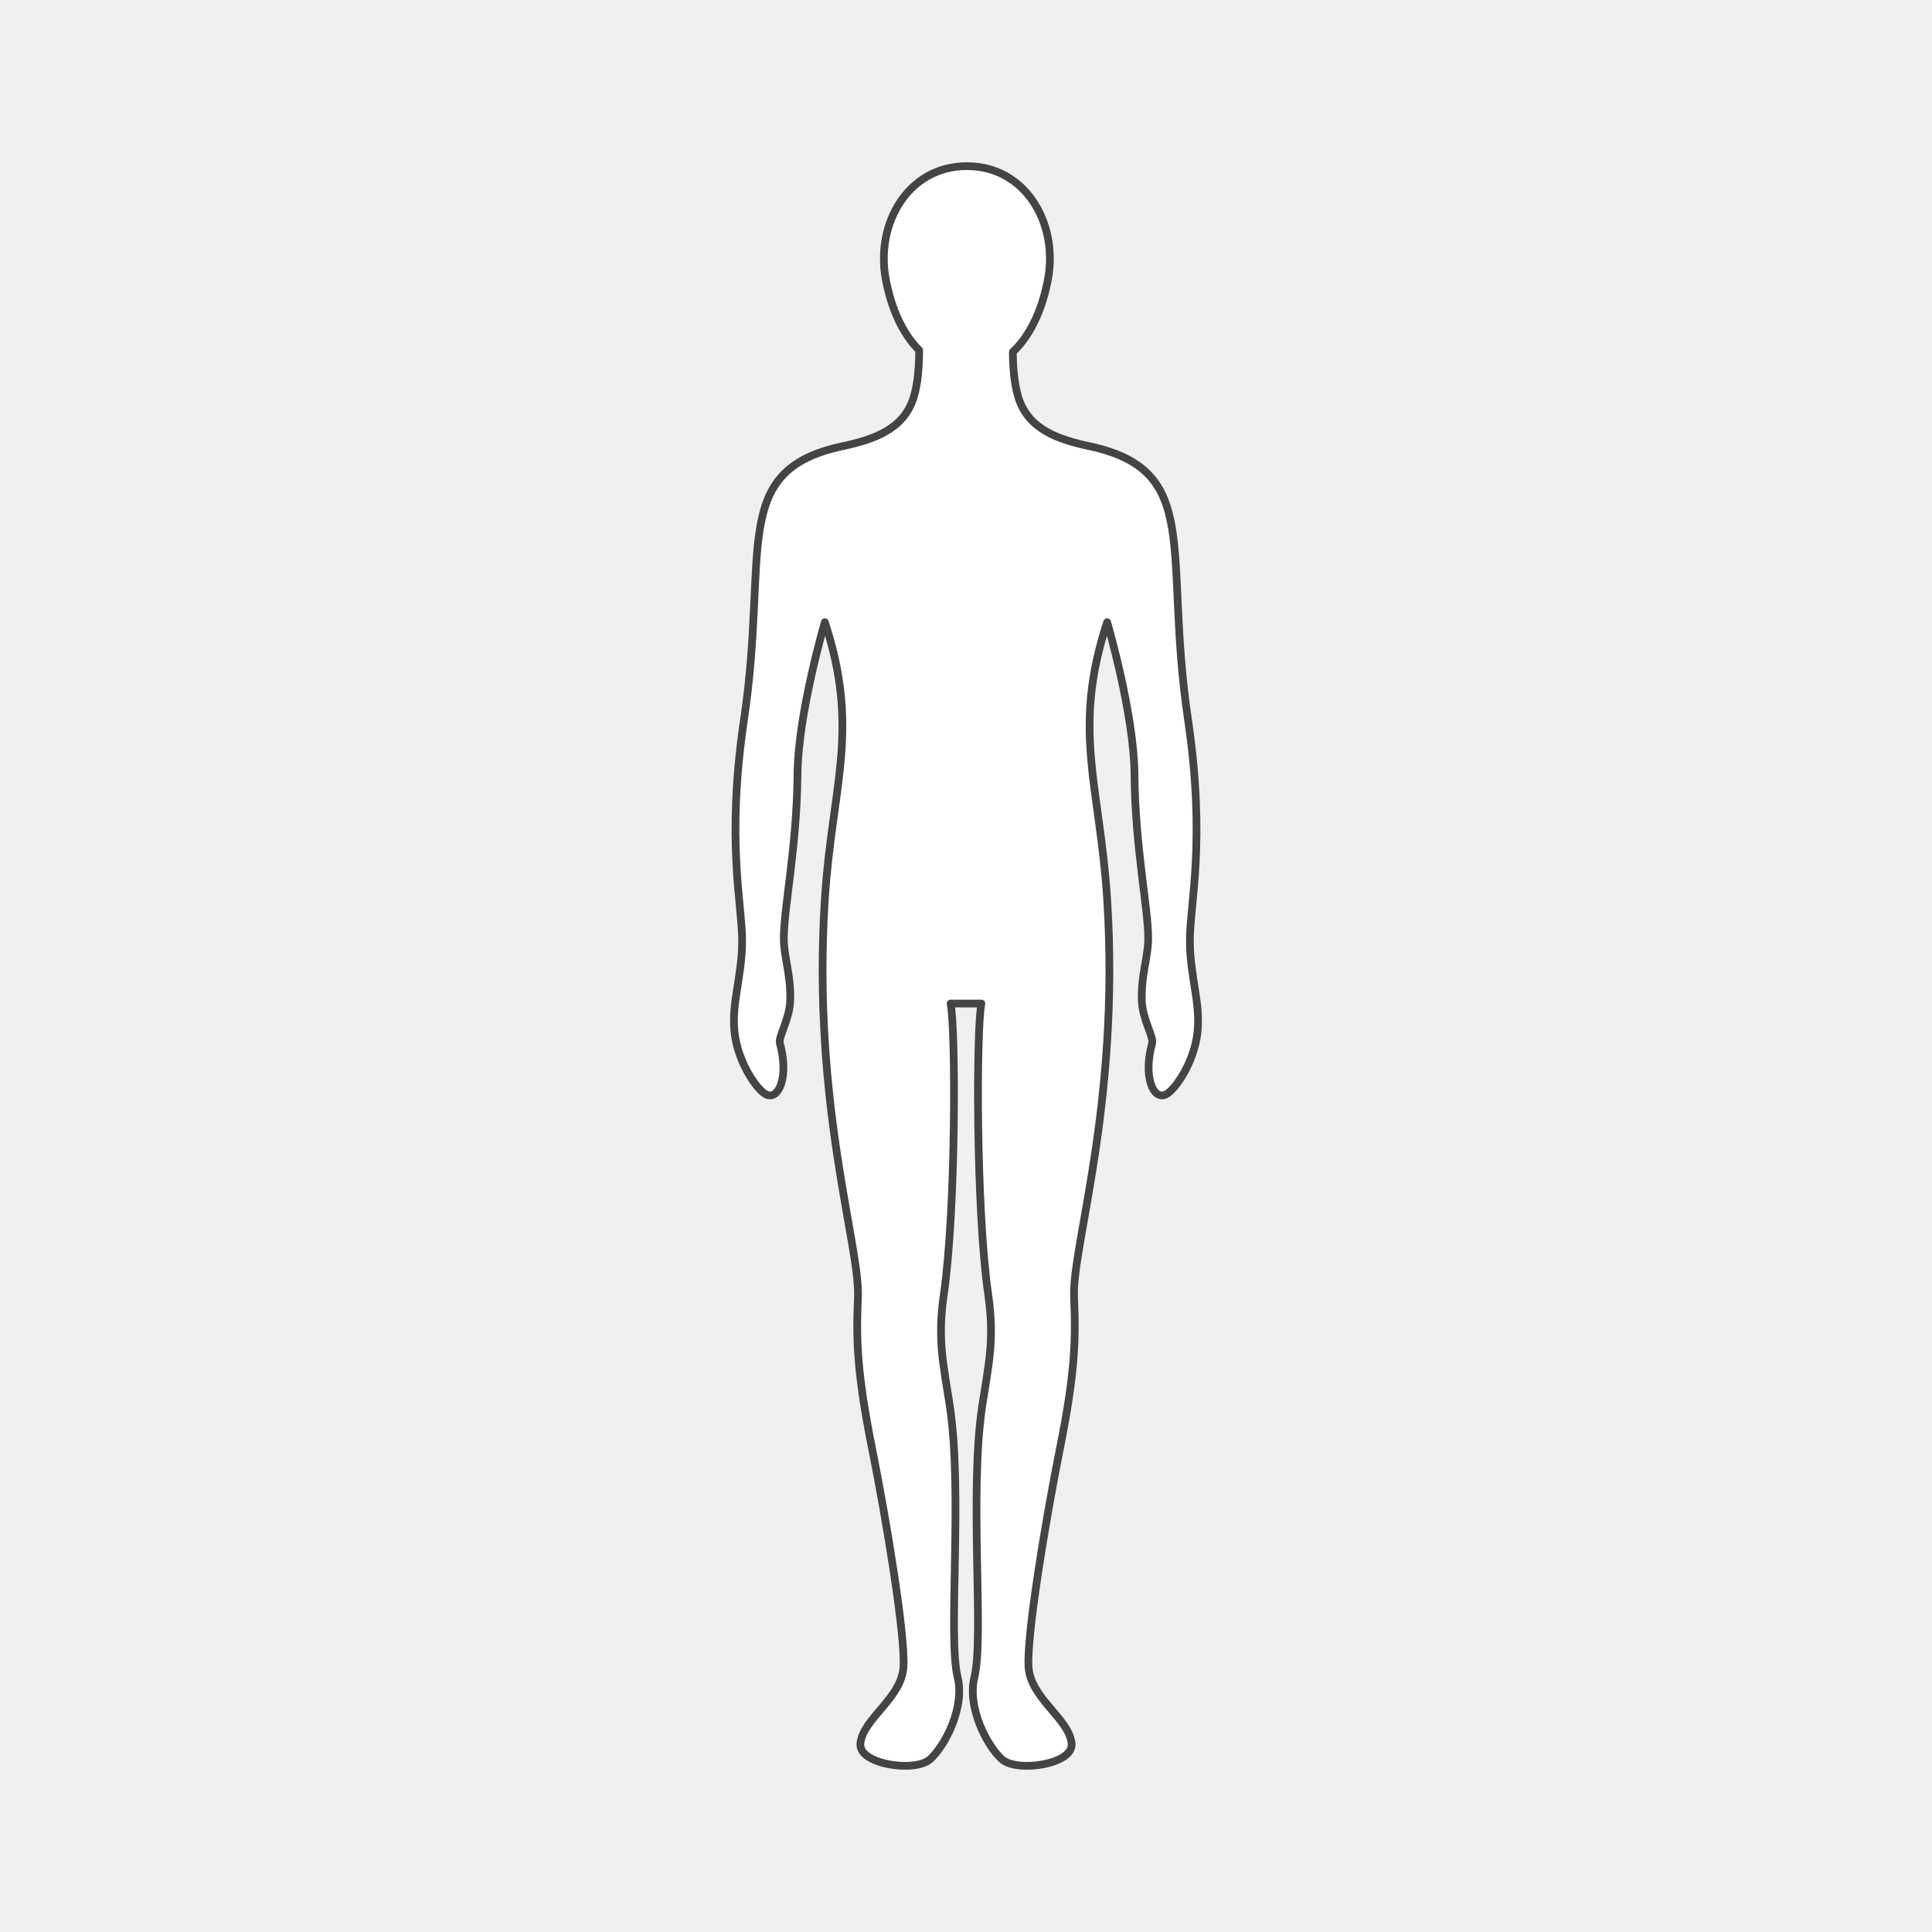
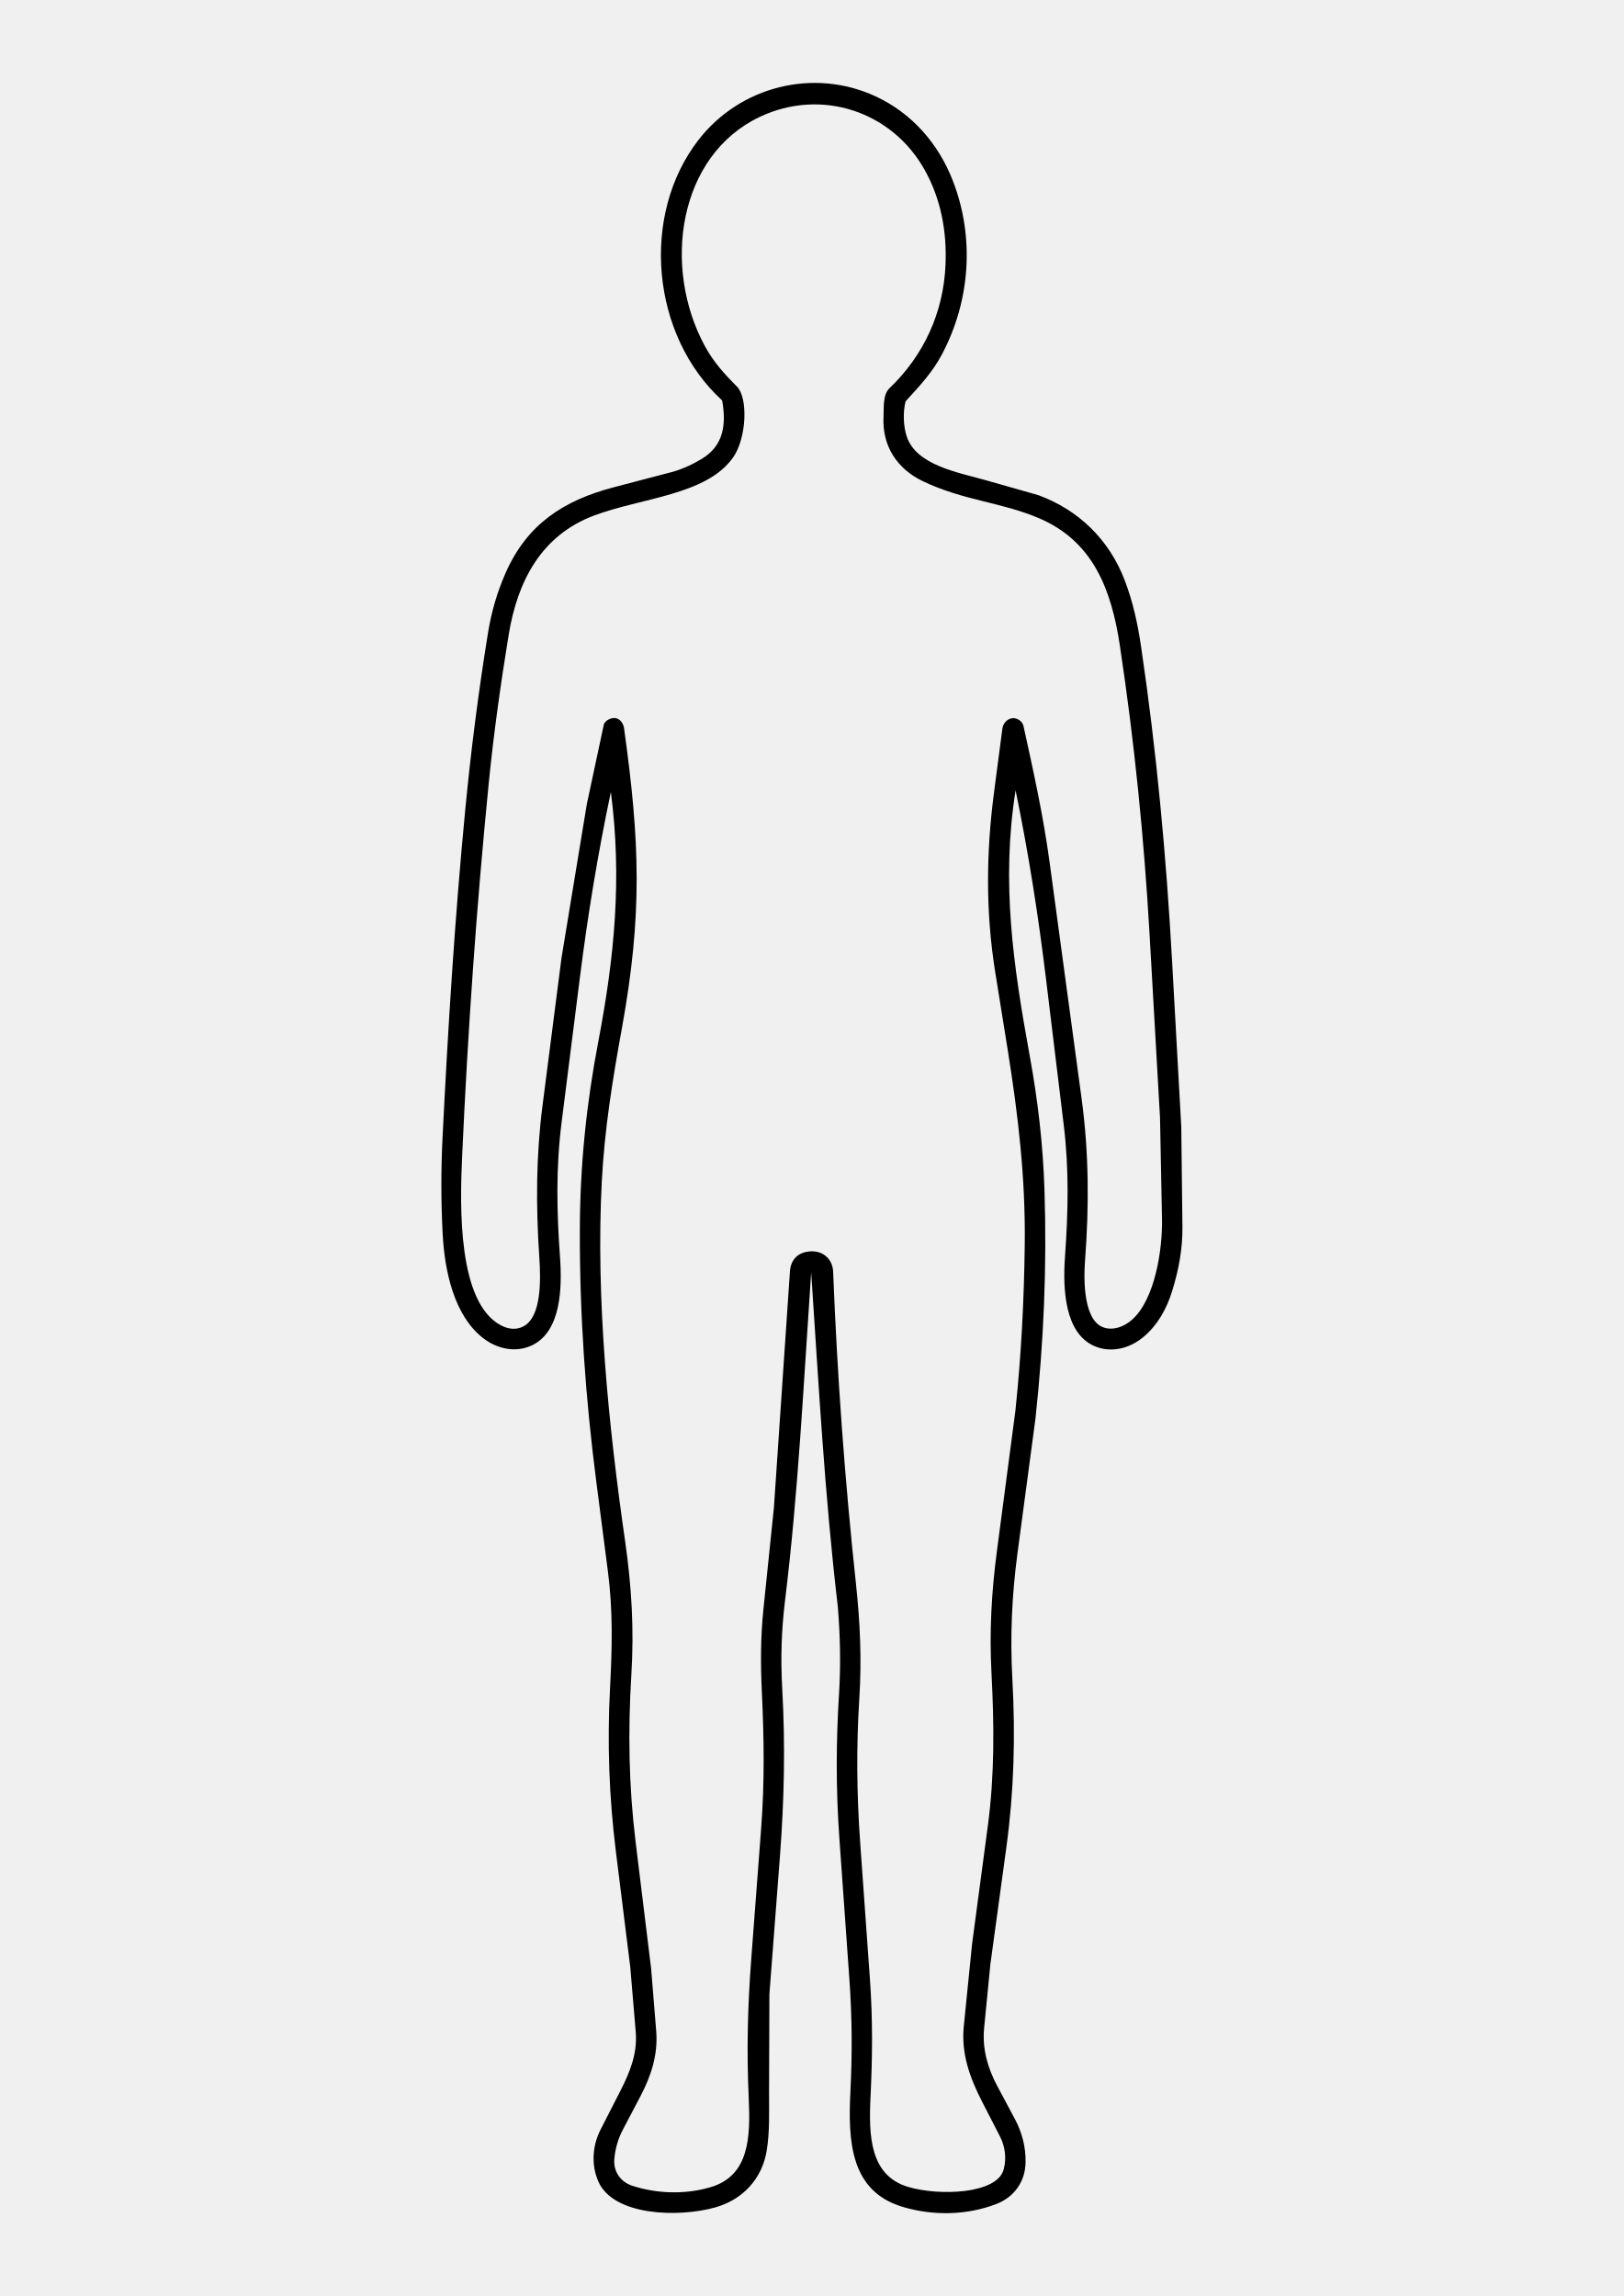
- <svg xmlns="http://www.w3.org/2000/svg" version="1.1" style="overflow:visible" viewBox="-250 -250 500 500" height="500px" width="500px">
-   <rect fill-opacity="0" fill="rgb(0,0,0)" height="500" width="500" y="-250" x="-250" />
-   <svg version="1.1" y="-250" x="-250" viewBox="-250 -250 500 500" height="500px" width="500px" style="overflow:visible">
-     <g transform="rotate(0,0,0)" stroke-linejoin="round" fill="#fff">
-       <path stroke-linecap="butt" stroke-linejoin="round" stroke-width="2" stroke-opacity="1" stroke="rgb(68,68,68)" fill="rgb(255,255,255)" d="m0.224-207c-15.221 0-23.612 14.84-21.02 29.093c1.284 7.061 4.1 14.013 8.676 18.551c-0.001 3.962-0.295 8.407-1.376 12.026c-2.553 8.549-10.543 11.105-18.543 12.829c-29.394 6.333-18.958 27.227-25.397 70.621c-4.694 31.634-0.503 47.723-0.503 57.258c0 9.535-2.822 16.047-1.956 23.848c0.866 7.802 5.86 14.954 8.219 16.046c3.241 1.5 5.892-4.666 3.508-13.276c-0.459-1.657 2.531-6.223 2.676-11.077c0.201-6.73-1.659-11.219-1.659-16.003c0-8.235 3.361-23.209 3.548-42.628c0.151-15.704 7.072-39.262 7.072-39.262c9.232 28.075 1.852 42.368-0.011 71.874c-3.346 53.016 9.164 89.682 8.578 102.83c-0.491 10.995-0.253 19.591 3.645 39.095c3.898 19.504 8.58 48.227 8.147 56.462c-0.433 8.235-10.451 13.377-11.155 19.896c-0.589 5.453 14.112 7.603 18.01 4.136c3.898-3.467 9.068-13.446 7.147-21.267c-2.582-10.518 1.411-47.557-2.037-70.29c-1.614-10.64-3.254-16.877-1.53-28.806c3.154-21.828 3.112-68.481 1.756-75.239h7.964c-1.357 6.759-1.398 53.411 1.756 75.239c1.724 11.929 0.084 18.166-1.53 28.806c-3.449 22.733 0.545 59.772-2.037 70.29c-1.92 7.822 3.25 17.8 7.147 21.267c3.898 3.467 18.599 1.318 18.01-4.136c-0.704-6.518-10.722-11.661-11.155-19.896c-0.433-8.235 4.249-36.959 8.147-56.462c3.898-19.504 4.136-28.099 3.645-39.095c-0.587-13.147 11.923-49.814 8.578-102.83c-1.862-29.506-9.244-43.799-0.012-71.874c0 0 6.92 23.558 7.072 39.262c0.187 19.419 3.548 34.393 3.548 42.628c0 4.784-1.858 9.274-1.657 16.003c0.145 4.855 3.135 9.42 2.676 11.077c-2.384 8.611 0.267 14.776 3.508 13.276c2.358-1.091 7.353-8.244 8.219-16.046c0.866-7.802-1.956-14.313-1.956-23.848c0-9.535 4.191-25.624-0.503-57.258c-6.438-43.393 3.995-64.287-25.399-70.621c-8-1.724-15.99-4.28-18.543-12.829c-1.041-3.486-1.354-7.742-1.377-11.593c4.843-4.521 7.802-11.693 9.128-18.984c2.592-14.253-5.799-29.093-21.02-29.093z" />
-     </g>
-   </svg>
+ <svg xmlns="http://www.w3.org/2000/svg" id="_レイヤー_1" data-name="レイヤー_1" version="1.1" viewBox="0 0 595.28 841.89">
+   <g id="LKy9eU">
+     <path d="M297.39,466.55c-2.78,40.55-4.68,80.19-9.58,120.33-1.35,11.09-1.65,21.33-1.03,32.4,1.16,20.74.73,40.78-.85,61.5l-3.86,50.49-.12,35.81c-.02,7.3.29,14.26-.84,21.38-1.65,10.41-8.79,18.15-19.04,20.99-13.5,3.73-37.2,3.06-42.72-9.57-2.66-6.09-2.16-13.14.81-18.96l7.34-14.37c3.52-6.89,6.23-13.69,5.57-21.51l-2-23.74-5.26-42.24c-2.52-20.26-3.23-39.95-2.15-60.32.76-14.34,1.08-28.12-.77-42.37l-4.25-32.86c-4-30.89-6.15-61.4-6.06-92.6.07-23.58,2.38-46.06,6.79-69.11,5.92-30.96,8.71-59.73,4.58-91.41-4.84,22.99-8.47,45.19-11.37,68.19l-6.69,52.98c-2.1,16.6-1.8,32.62-.59,49.28.85,11.7.3,27.16-10,32.33-5.99,3-12.97,1.54-18.2-2.53-10.6-8.25-14.08-24.47-14.8-38.02-.64-12.1-.65-23.59-.04-35.86,2-40.07,4.44-79.59,8.28-119.56,2.11-22.02,4.84-43.31,8.34-64.96,1.28-7.89,3.37-15.13,6.54-22.29,7.9-17.81,21.22-26.48,39.7-31.31l20.91-5.48c4.05-1.06,7.89-2.87,11.4-5,7.83-4.77,8.92-12.55,7.31-21.34-26.07-23.85-30.06-67.99-8.61-95.58,15.26-19.63,42.18-26.42,64.86-15.92,13.25,6.13,23.03,17.28,28.32,30.91,8.08,20.79,6.43,44.01-3.94,63.64-3.55,6.73-8.31,11.75-13.37,17.29-.98,3.93-.85,8.91.39,12.79,3.43,10.68,18.97,13.28,29.07,16.15l19.15,5.44c14.86,5.43,26.03,16.36,31.7,31.17,3.05,7.98,4.77,15.86,6.05,24.55,5.66,38.27,9.19,76.37,11.34,115.07l3.37,60.75.43,36.62c.1,8.21-1.4,16.11-3.81,23.82-2.02,6.48-5.26,12.29-10.37,16.62s-11.98,6.09-18.09,3.44c-10.88-4.73-11.64-20.83-10.79-32.74,1.16-16.25,1.54-31.86-.43-48.11l-6.48-53.4c-2.84-23.43-6.36-46.03-11.2-69.54-5.35,33.82-.84,64.29,5.17,97.29,3,16.47,4.87,32.34,5.42,49.17.92,28.29-.27,55.88-3.31,83.97l-6.57,49.2c-2.09,15.66-2.75,30.54-1.89,46.35,1.14,20.82.62,40.94-2.2,61.59l-5.86,42.87-2.29,23.37c-.75,7.65,1.3,14.74,4.86,21.39l6.35,11.88c2.66,4.97,4.09,10.37,3.98,16.07-.13,6.99-4.13,12.7-10.8,15.25-10.83,4.14-23.07,4.35-34.22,1.03-19.2-5.7-20.1-24-19.2-42.1.69-13.9.64-27.15-.35-41.08l-3.71-52.24c-1.28-18.02-1.21-35.38-.07-53.34.62-10.64.38-20.46-.46-31.17-4.83-40.86-7.01-81.27-9.79-122.73ZM297.02,458.84c4.64-.3,8.23,2.75,8.42,7.45,1.51,38.25,4.24,75.98,8.34,114.17,1.55,14.44,2.17,27.89,1.26,42.31-1.12,17.83-.96,34.96.31,52.78l3.6,50.46c1.03,14.51.91,28.34.2,42.81s-.22,28.91,13.82,33.08c11.28,3.35,32.41,2.65,34.95-6.28,1.15-4.05.6-8.52-1.29-12.19l-6.58-12.8c-4.51-8.77-7.71-17.66-6.71-27.61l3.02-30.05,5.79-43.41c2.51-18.81,2.33-37.16,1.34-56.16-.79-15.17,0-29.51,1.98-44.54l6.81-51.72c2.14-20.5,3.16-40.35,3.41-60.98.3-24.31-2.46-47.6-6.29-71.47l-4.55-28.34c-3.53-21.99-3.31-43.83-.42-65.84l3.07-23.39c.25-1.93,1.72-3.47,3.54-3.76,1.54-.25,3.75.92,4.17,2.8,3.71,16.82,7.3,33.08,9.62,50.23l11.69,86.34c2.7,19.97,2.79,39.35,1.28,59.31-.65,8.57-.25,22.17,6.7,24.67,3.63,1.31,7.6-.26,10.42-2.71,8.47-7.37,11.32-25.73,11.09-37.11l-.73-37.1-3.81-66.89c-2.04-35.74-5.58-70.84-10.9-106.13-3.1-20.55-9.77-38.27-29.64-46.75-13.89-5.93-27.8-6.48-42.6-13.58-9.49-4.55-14.99-12.95-14.41-23.7.17-3.08-.37-7.95,2.18-10.39,12.56-12.01,19.8-27.71,20.54-45.25.52-12.32-1.67-24.03-7.56-34.66-12-21.66-37.96-30.23-60.46-19.62-30.03,14.16-35.96,55.12-20.16,84.17,3.15,5.78,7.19,10.23,11.74,14.79,4.08,4.08,3.57,18.87-1.47,26-9.74,13.78-33.39,14.69-50.87,21.23-19.33,7.23-28.14,23.92-31.38,43.81-2.95,18.13-5.46,35.87-7.29,54.29-4.56,45.83-7.7,91.27-9.78,137.26-.83,18.29-1.58,53.11,14.14,61.55,2.68,1.44,5.7,1.9,8.47.37,6.44-3.56,6.29-16.61,5.69-25.45-1.26-18.74-1.2-36.88,1.19-55.49l6.96-54.14,9.28-56.36,6.2-29.02c.37-1.76,3.06-2.84,4.46-2.49,1.64.4,2.74,1.92,3,3.78,5.78,41.36,6.77,68.18-.79,109.84-3.43,18.89-6.39,37.11-7.39,56.34-2.23,43,2.44,89.27,8.58,131.99,2.36,16.43,3.29,32.11,2.27,48.73-1.27,20.72-.97,40.76,1.55,61.32l5.7,46.55,1.86,22.91c.69,8.52-1.85,16.36-5.76,23.79l-6.49,12.35c-1.75,3.32-2.82,7.07-3.11,10.81-.35,4.51,2.25,8.33,6.67,9.75,9.14,2.93,19.33,3.21,28.55.51,14.25-4.16,14.72-18.29,14.06-32.58-.8-17.23-.4-33.75.91-50.99l3.65-48.13c1.28-16.84,1.05-33.02.25-49.83-.49-10.38-.48-20.22.58-30.49l3.83-37.08,5.88-86.69c.29-4.24,2.84-7.07,7.41-7.37Z" />
+   </g>
</svg>
